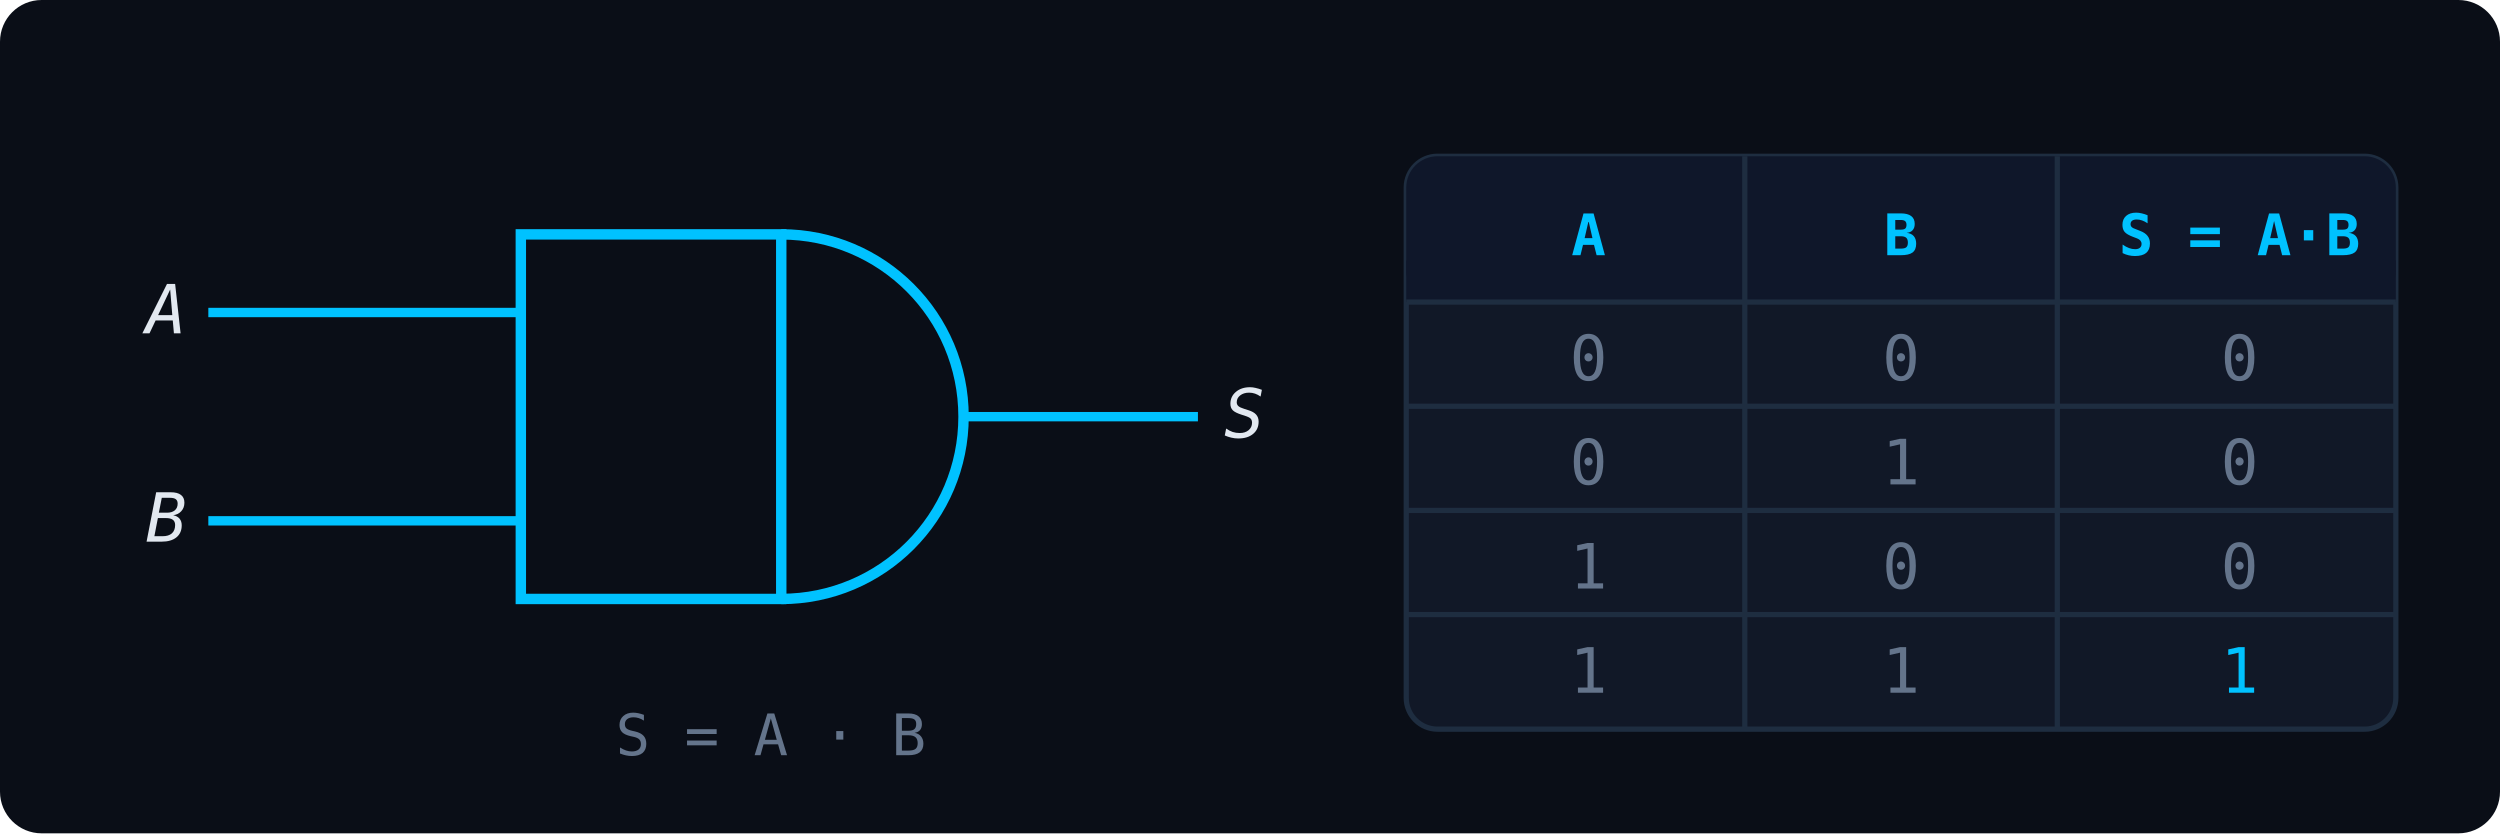
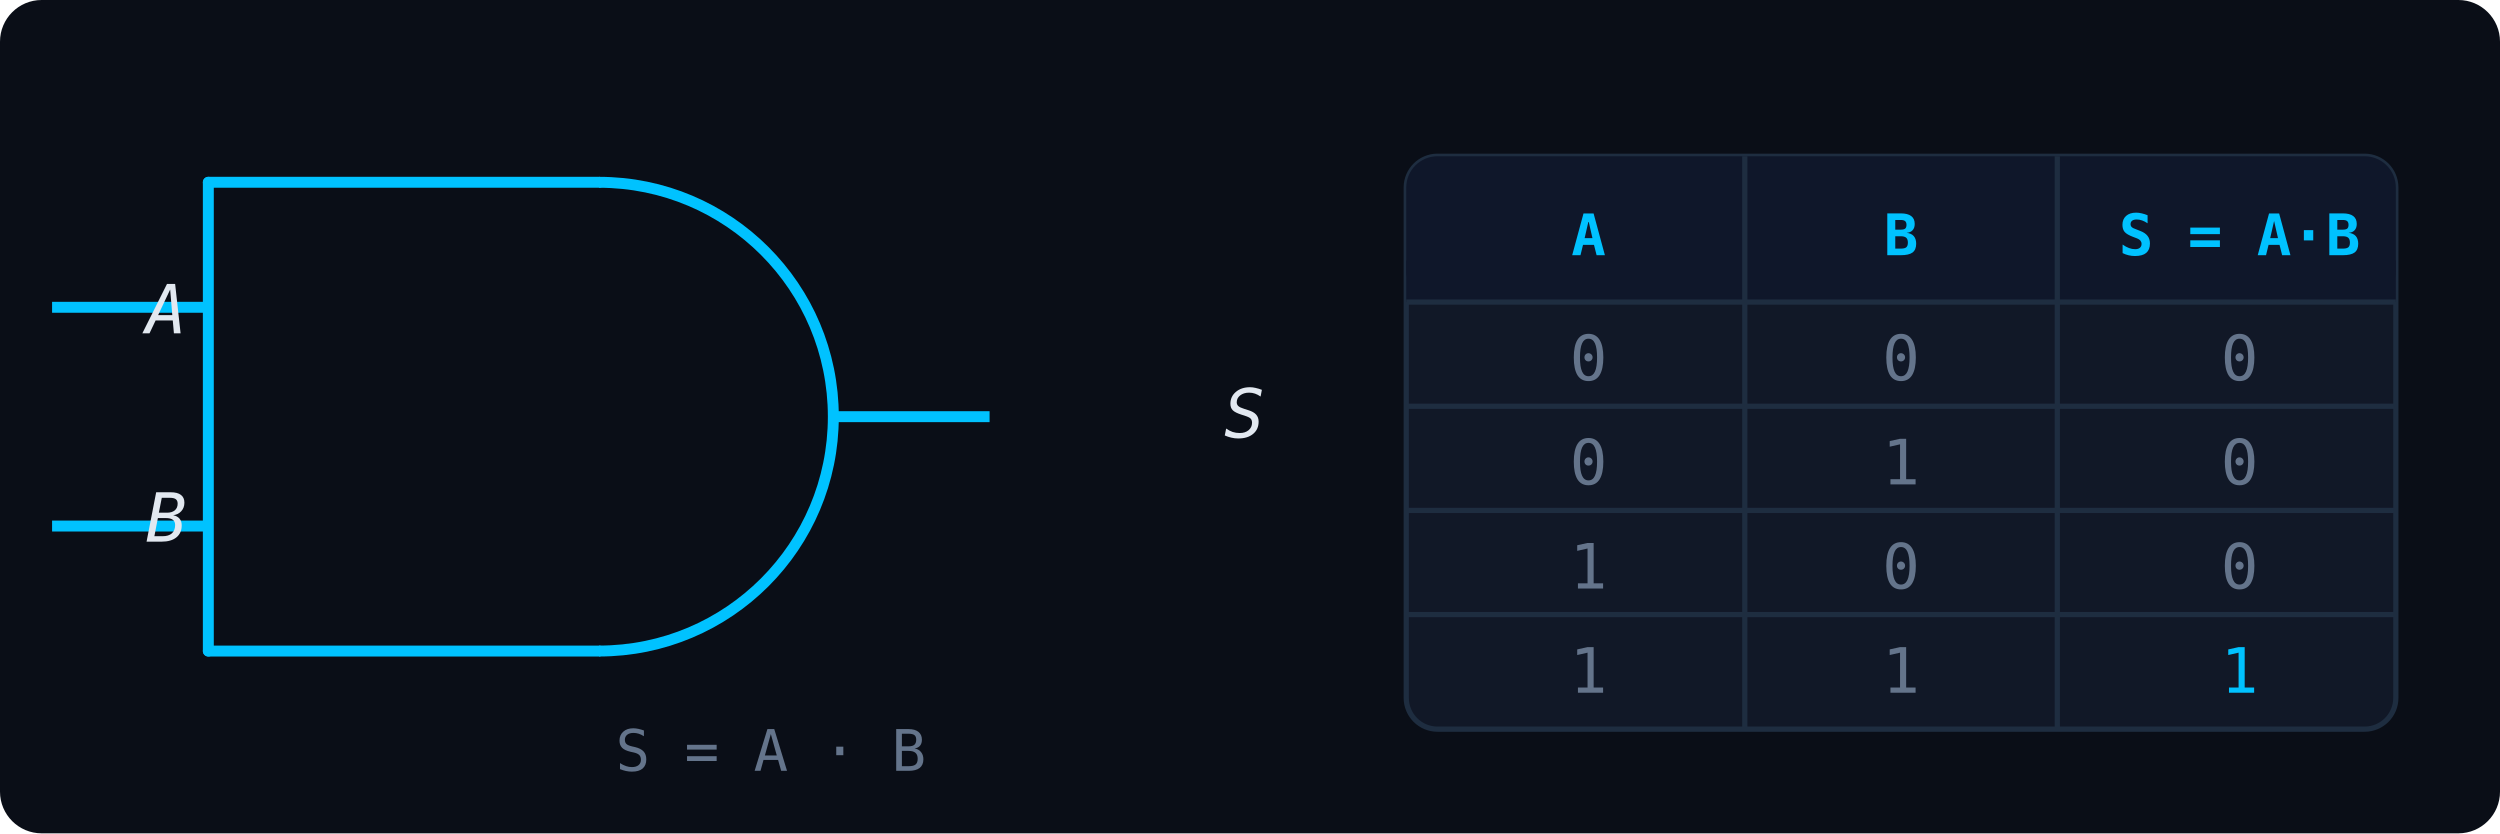
<svg xmlns="http://www.w3.org/2000/svg" viewBox="0 0 480 160" font-family="IBM Plex Mono, monospace" font-size="12">
  <rect width="480" height="160" fill="#0a0e17" rx="8" />
-   <line x1="40" y1="60" x2="100" y2="60" stroke="#00c2ff" stroke-width="1.8" />
-   <line x1="40" y1="100" x2="100" y2="100" stroke="#00c2ff" stroke-width="1.8" />
-   <rect x="100" y="45" width="50" height="70" fill="none" stroke="#00c2ff" stroke-width="2" />
-   <path d="M150,45 A35,35 0 0,1 150,115" fill="none" stroke="#00c2ff" stroke-width="2" />
-   <line x1="185" y1="80" x2="230" y2="80" stroke="#00c2ff" stroke-width="1.8" />
+   <g transform="translate(40, 125) scale(3, -3)">
+     <polyline points="0,30 0,0" stroke="#00c2ff" stroke-width="0.7" fill="none" stroke-linecap="round" />
+     <polyline points="0,0  25,0" stroke="#00c2ff" stroke-width="0.7" fill="none" stroke-linecap="round" />
+     <polyline points="0,30 25,30" stroke="#00c2ff" stroke-width="0.7" fill="none" stroke-linecap="round" />
+     <path d="M 25,0 A 15,15 0 0,1 25,30" stroke="#00c2ff" stroke-width="0.7" fill="none" />
+     <line x1="-10" y1="22" x2="0" y2="22" stroke="#00c2ff" stroke-width="0.7" />
+     <line x1="-10" y1="8" x2="0" y2="8" stroke="#00c2ff" stroke-width="0.7" />
+     <line x1="40" y1="15" x2="50" y2="15" stroke="#00c2ff" stroke-width="0.7" />
+   </g>
  <text x="28" y="64" fill="#e2e8f0" font-size="13" font-style="italic">A</text>
  <text x="28" y="104" fill="#e2e8f0" font-size="13" font-style="italic">B</text>
  <text x="235" y="84" fill="#e2e8f0" font-size="13" font-style="italic">S</text>
-   <text x="148" y="145" fill="#64748b" font-size="11" text-anchor="middle">S = A · B</text>
+   <text x="148" y="148" fill="#64748b" font-size="11" text-anchor="middle">S = A · B</text>
  <rect x="270" y="30" width="190" height="110" rx="6" fill="#111827" stroke="#1e2d40" stroke-width="1" />
  <rect x="270" y="30" width="190" height="28" rx="6" fill="#0f172a" />
  <rect x="270" y="50" width="190" height="8" fill="#0f172a" />
  <text x="305" y="49" fill="#00c2ff" font-size="11" text-anchor="middle" font-weight="600">A</text>
  <text x="365" y="49" fill="#00c2ff" font-size="11" text-anchor="middle" font-weight="600">B</text>
  <text x="430" y="49" fill="#00c2ff" font-size="11" text-anchor="middle" font-weight="600">S = A·B</text>
  <line x1="270" y1="58" x2="460" y2="58" stroke="#1e2d40" stroke-width="1" />
  <line x1="270" y1="78" x2="460" y2="78" stroke="#1e2d40" stroke-width="1" />
  <line x1="270" y1="98" x2="460" y2="98" stroke="#1e2d40" stroke-width="1" />
  <line x1="270" y1="118" x2="460" y2="118" stroke="#1e2d40" stroke-width="1" />
  <line x1="335" y1="30" x2="335" y2="140" stroke="#1e2d40" stroke-width="1" />
  <line x1="395" y1="30" x2="395" y2="140" stroke="#1e2d40" stroke-width="1" />
  <text x="305" y="73" fill="#64748b" font-size="12" text-anchor="middle">0</text>
  <text x="365" y="73" fill="#64748b" font-size="12" text-anchor="middle">0</text>
  <text x="430" y="73" fill="#64748b" font-size="12" text-anchor="middle">0</text>
  <text x="305" y="93" fill="#64748b" font-size="12" text-anchor="middle">0</text>
  <text x="365" y="93" fill="#64748b" font-size="12" text-anchor="middle">1</text>
  <text x="430" y="93" fill="#64748b" font-size="12" text-anchor="middle">0</text>
  <text x="305" y="113" fill="#64748b" font-size="12" text-anchor="middle">1</text>
  <text x="365" y="113" fill="#64748b" font-size="12" text-anchor="middle">0</text>
  <text x="430" y="113" fill="#64748b" font-size="12" text-anchor="middle">0</text>
  <text x="305" y="133" fill="#64748b" font-size="12" text-anchor="middle">1</text>
  <text x="365" y="133" fill="#64748b" font-size="12" text-anchor="middle">1</text>
  <text x="430" y="133" fill="#00c2ff" font-size="12" text-anchor="middle">1</text>
</svg>
